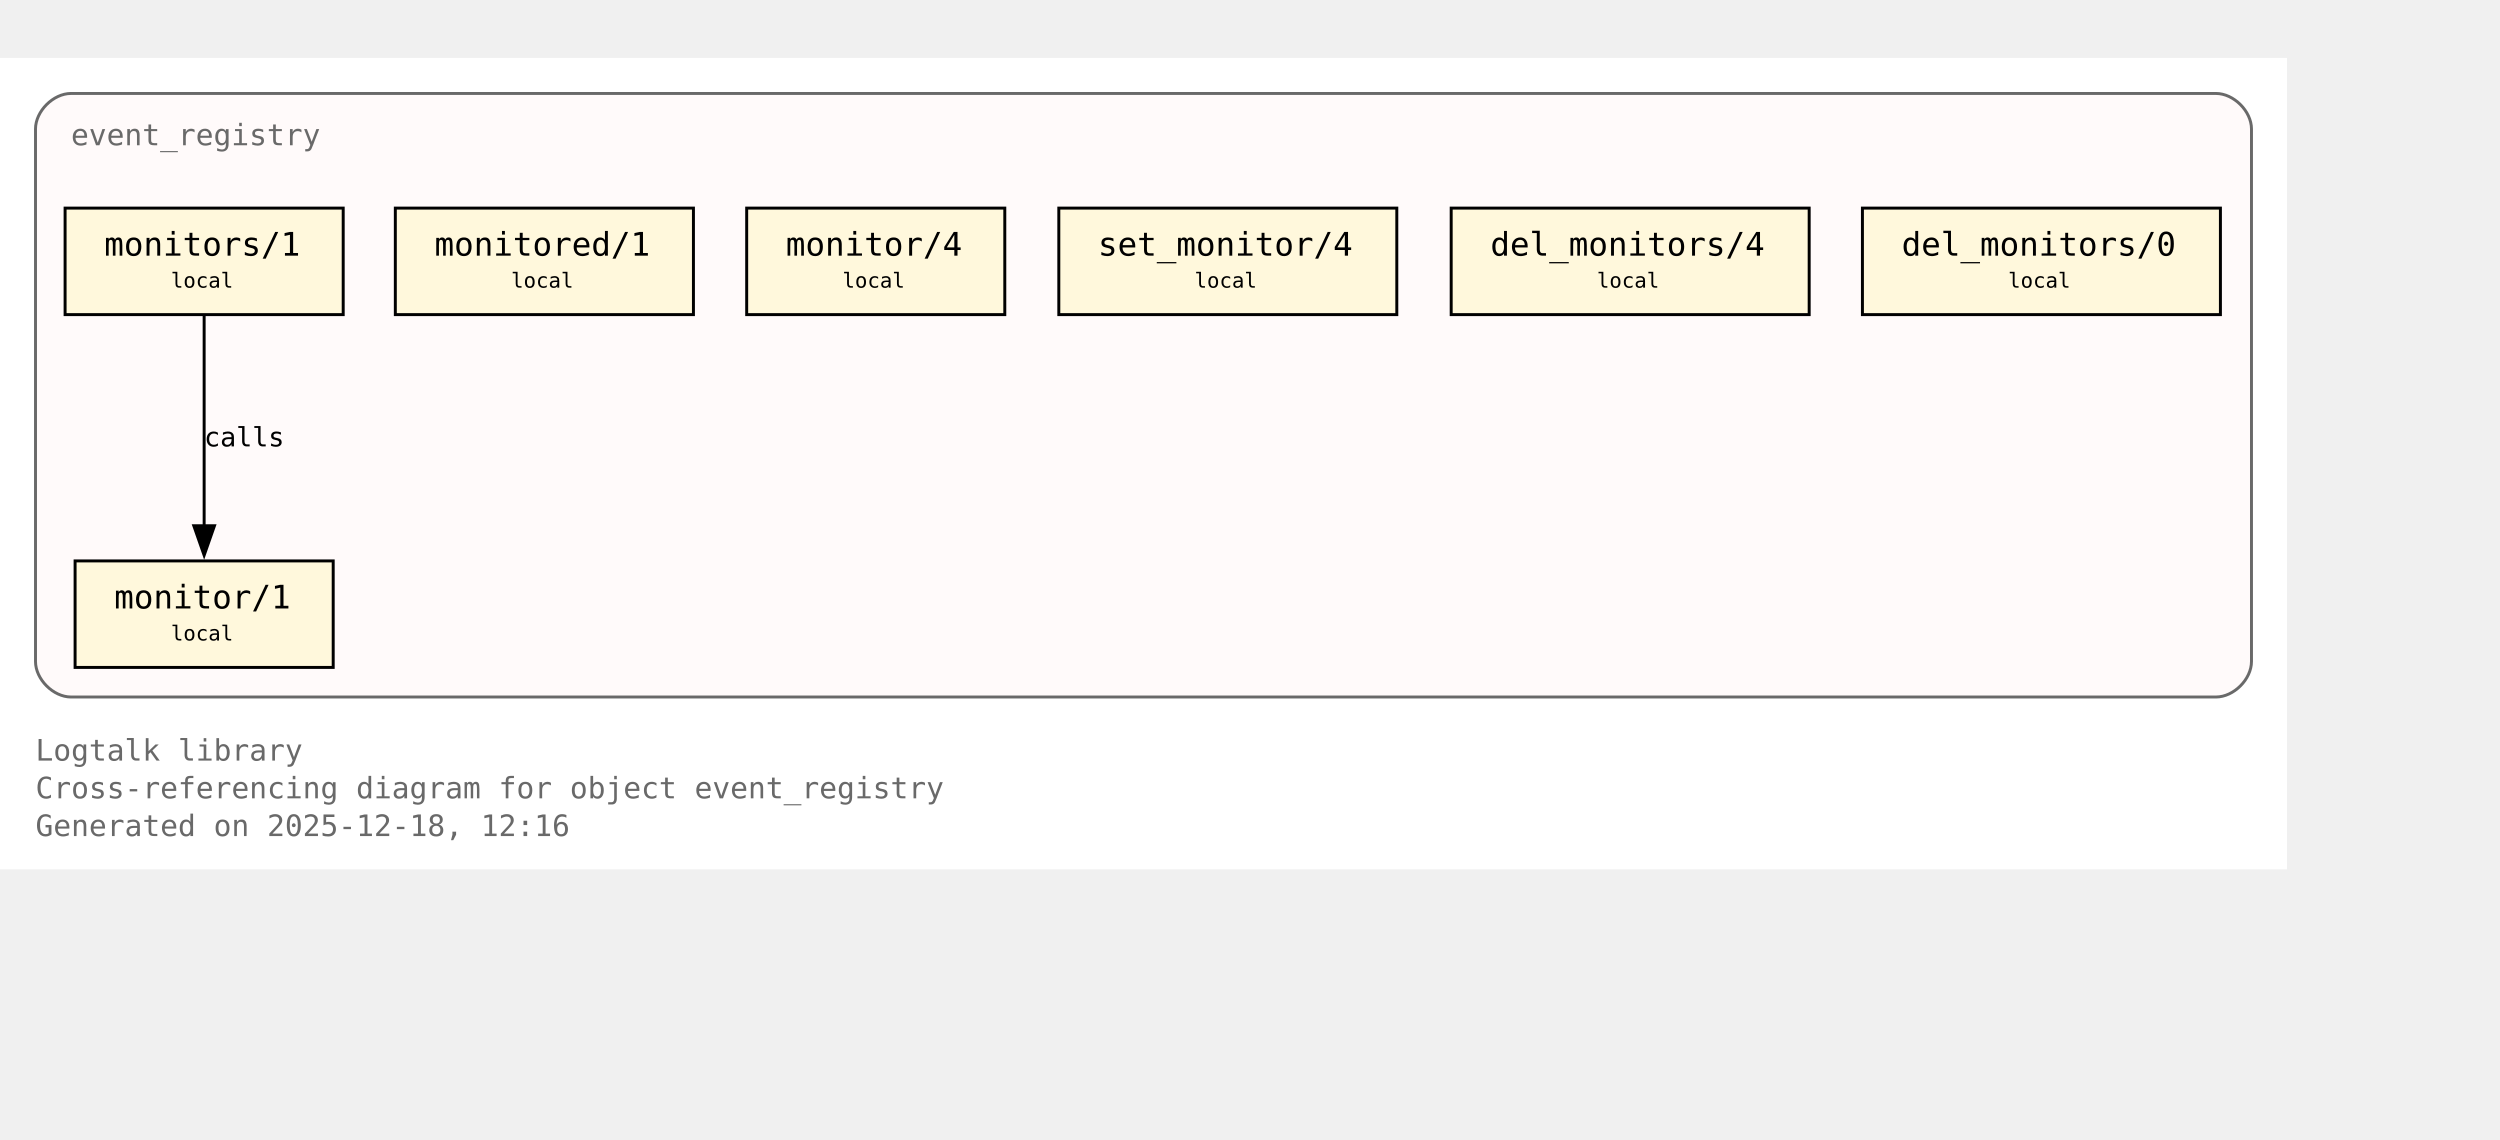
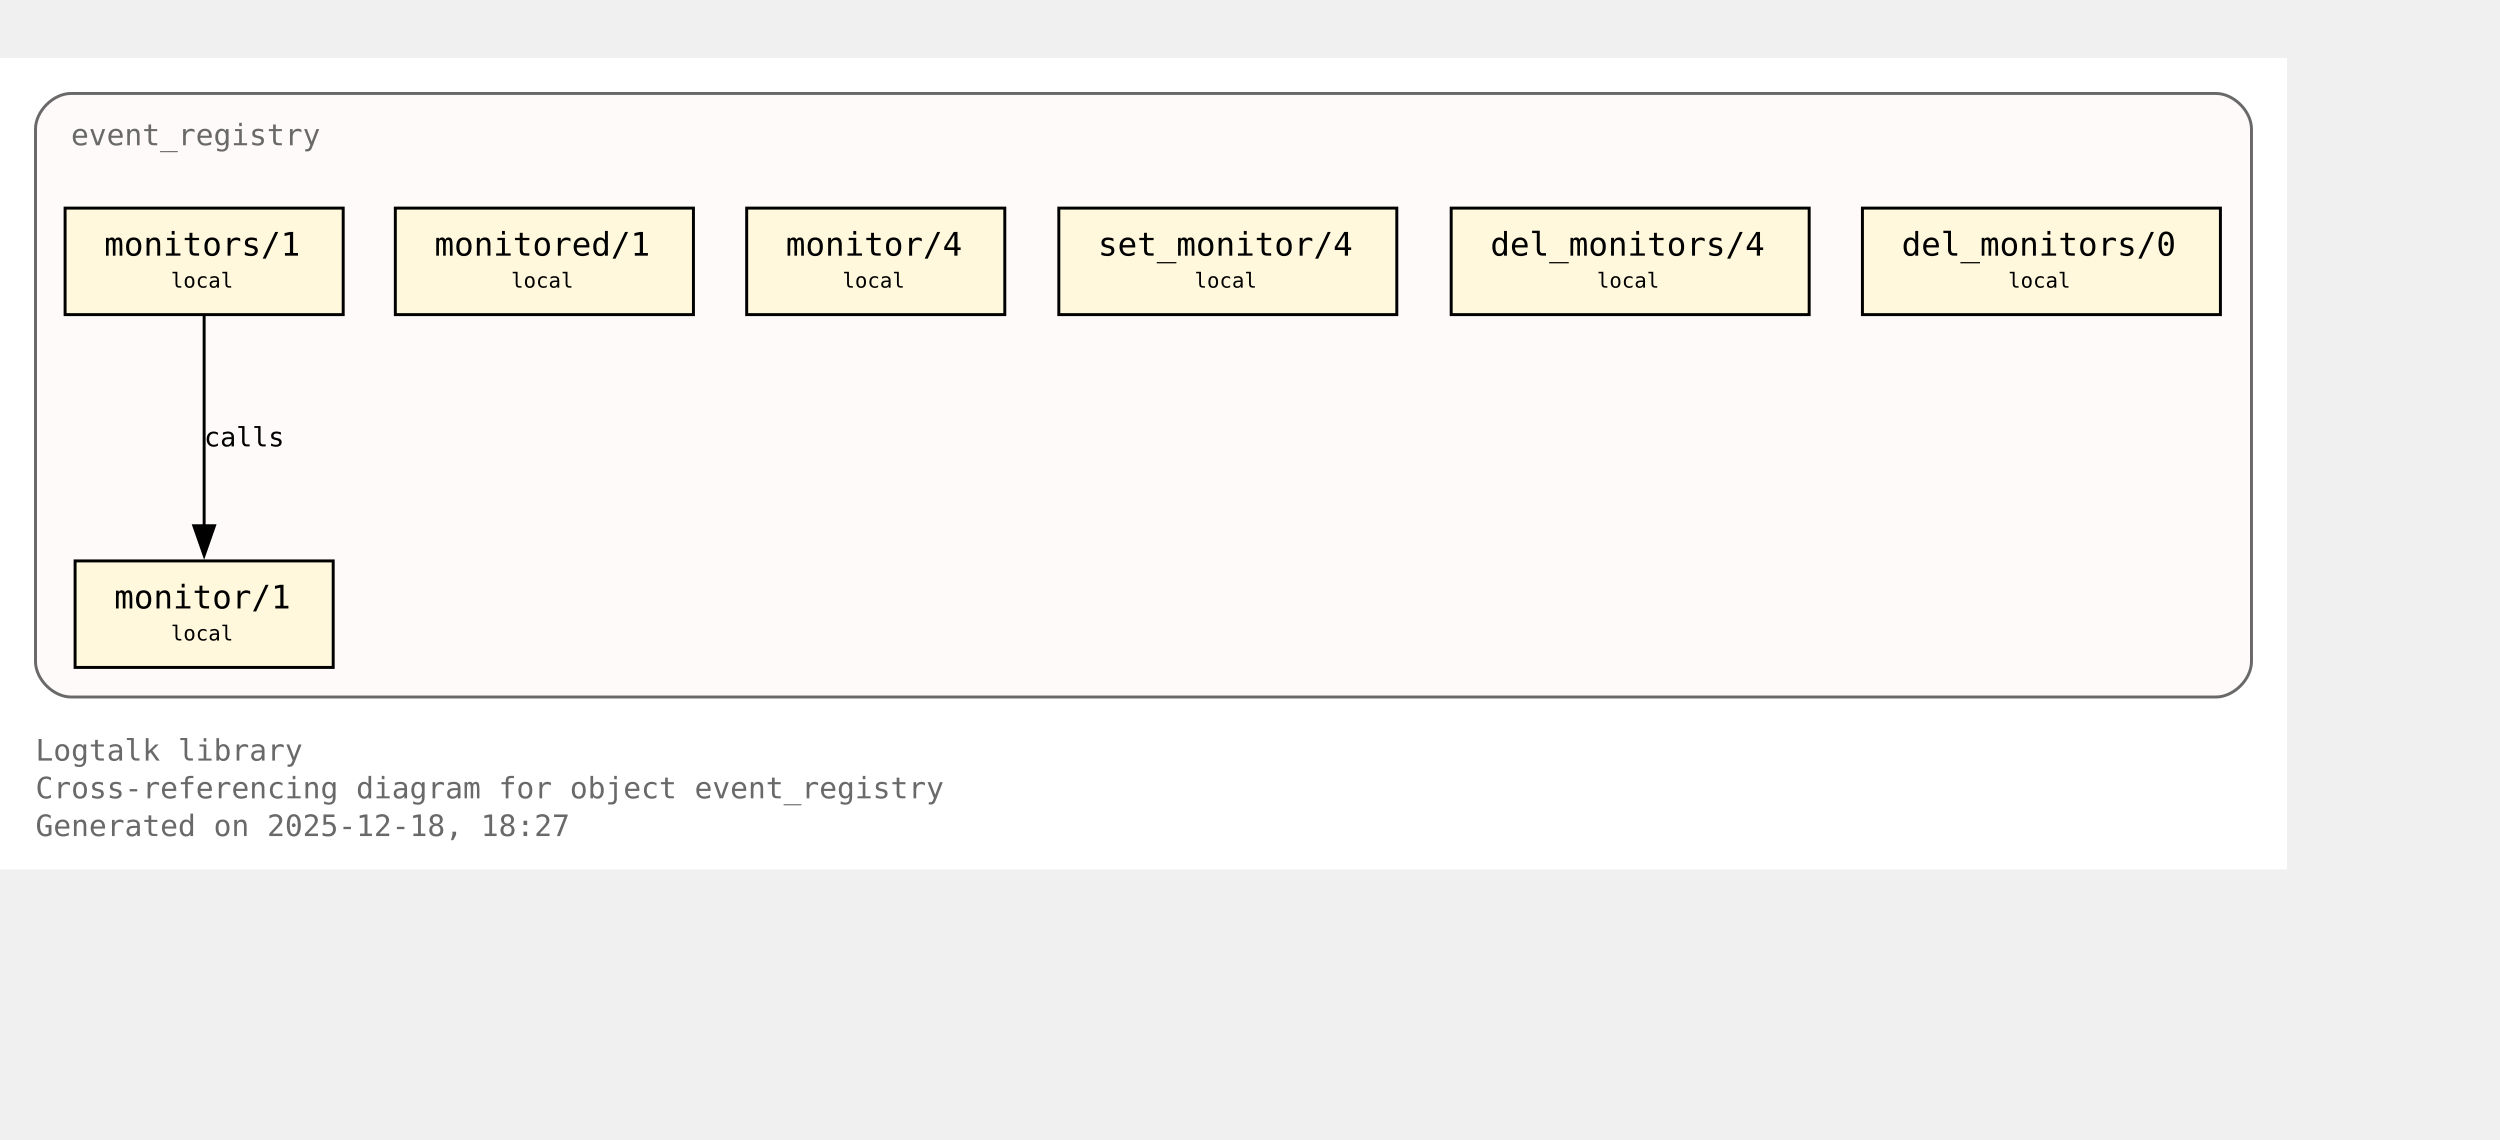
<svg xmlns="http://www.w3.org/2000/svg" xmlns:xlink="http://www.w3.org/1999/xlink" width="917pt" height="418pt" viewBox="72.00 72.00 845.00 346.00">
  <g id="graph0" class="graph" transform="scale(1 1) rotate(0) translate(76 342.25)">
    <polygon fill="white" stroke="none" points="-4,4 -4,-270.25 769,-270.25 769,4 -4,4" />
    <text xml:space="preserve" text-anchor="start" x="8" y="-32.75" font-family="Monospace" font-size="10.00" fill="dimgray">Logtalk library</text>
    <text xml:space="preserve" text-anchor="start" x="8" y="-20" font-family="Monospace" font-size="10.00" fill="dimgray">Cross-referencing diagram for object event_registry</text>
-     <text xml:space="preserve" text-anchor="start" x="8" y="-7.25" font-family="Monospace" font-size="10.00" fill="dimgray">Generated on 2025-12-18, 12:16</text>
+     <text xml:space="preserve" text-anchor="start" x="8" y="-7.25" font-family="Monospace" font-size="10.00" fill="dimgray">Generated on 2025-12-18, 18:27</text>
    <g id="clust1" class="cluster">
      <g id="a_clust1">
        <a xlink:title="event_registry">
          <path fill="snow" stroke="dimgray" d="M20,-54.25C20,-54.25 745,-54.25 745,-54.25 751,-54.25 757,-60.25 757,-66.25 757,-66.25 757,-246.25 757,-246.25 757,-252.25 751,-258.25 745,-258.25 745,-258.25 20,-258.25 20,-258.25 14,-258.25 8,-252.25 8,-246.25 8,-246.25 8,-66.25 8,-66.25 8,-60.25 14,-54.25 20,-54.25" />
          <g id="a_clust1_0">
-             <a xlink:href="https://github.com/LogtalkDotOrg/logtalk3/tree/58eaa72f884b462269f997d95323f0df1d067529/library/events/event_registry.lgt#L23" xlink:title="https://github.com/LogtalkDotOrg/logtalk3/tree/58eaa72f884b462269f997d95323f0df1d067529/library/events/event_registry.lgt#L23">
+             <a xlink:href="https://github.com/LogtalkDotOrg/logtalk3/tree/9890515648962e239f2d3f65105da16de3e1164a/library/events/event_registry.lgt#L23" xlink:title="https://github.com/LogtalkDotOrg/logtalk3/tree/9890515648962e239f2d3f65105da16de3e1164a/library/events/event_registry.lgt#L23">
              <text xml:space="preserve" text-anchor="start" x="20" y="-240.75" font-family="Monospace" font-size="10.00" fill="dimgray">event_registry</text>
            </a>
          </g>
        </a>
      </g>
    </g>
    <g id="node1" class="node">
      <polygon fill="cornsilk" stroke="black" points="108.62,-100.25 21.38,-100.25 21.38,-64.25 108.62,-64.25 108.62,-100.25" />
      <text xml:space="preserve" text-anchor="start" x="29.38" y="-84.95" font-family="Monospace" font-size="9.00"> </text>
      <g id="a_node1_1">
-         <a xlink:href="https://github.com/LogtalkDotOrg/logtalk3/tree/58eaa72f884b462269f997d95323f0df1d067529/library/events/event_registry.lgt#L33" xlink:title="https://github.com/LogtalkDotOrg/logtalk3/tree/58eaa72f884b462269f997d95323f0df1d067529/library/events/event_registry.lgt#L33">
+         <a xlink:href="https://github.com/LogtalkDotOrg/logtalk3/tree/9890515648962e239f2d3f65105da16de3e1164a/library/events/event_registry.lgt#L33" xlink:title="https://github.com/LogtalkDotOrg/logtalk3/tree/9890515648962e239f2d3f65105da16de3e1164a/library/events/event_registry.lgt#L33">
          <text xml:space="preserve" text-anchor="start" x="34.62" y="-84.17" font-family="Monospace" font-size="11.00">monitor/1</text>
        </a>
      </g>
      <text xml:space="preserve" text-anchor="start" x="95.38" y="-84.95" font-family="Monospace" font-size="9.00"> </text>
      <text xml:space="preserve" text-anchor="start" x="29.38" y="-72.58" font-family="Monospace" font-size="9.00"> </text>
      <text xml:space="preserve" text-anchor="start" x="53.75" y="-73.35" font-family="Monospace" font-size="7.00">local</text>
      <text xml:space="preserve" text-anchor="start" x="95.38" y="-72.58" font-family="Monospace" font-size="9.00"> </text>
    </g>
    <g id="node2" class="node">
      <polygon fill="cornsilk" stroke="black" points="112,-219.5 18,-219.5 18,-183.5 112,-183.5 112,-219.5" />
      <text xml:space="preserve" text-anchor="start" x="26" y="-204.2" font-family="Monospace" font-size="9.00"> </text>
      <g id="a_node2_2">
-         <a xlink:href="https://github.com/LogtalkDotOrg/logtalk3/tree/58eaa72f884b462269f997d95323f0df1d067529/library/events/event_registry.lgt#L37" xlink:title="https://github.com/LogtalkDotOrg/logtalk3/tree/58eaa72f884b462269f997d95323f0df1d067529/library/events/event_registry.lgt#L37">
+         <a xlink:href="https://github.com/LogtalkDotOrg/logtalk3/tree/9890515648962e239f2d3f65105da16de3e1164a/library/events/event_registry.lgt#L37" xlink:title="https://github.com/LogtalkDotOrg/logtalk3/tree/9890515648962e239f2d3f65105da16de3e1164a/library/events/event_registry.lgt#L37">
          <text xml:space="preserve" text-anchor="start" x="31.25" y="-203.43" font-family="Monospace" font-size="11.00">monitors/1</text>
        </a>
      </g>
      <text xml:space="preserve" text-anchor="start" x="98.75" y="-204.2" font-family="Monospace" font-size="9.00"> </text>
      <text xml:space="preserve" text-anchor="start" x="26" y="-191.82" font-family="Monospace" font-size="9.00"> </text>
      <text xml:space="preserve" text-anchor="start" x="53.75" y="-192.6" font-family="Monospace" font-size="7.00">local</text>
      <text xml:space="preserve" text-anchor="start" x="98.75" y="-191.82" font-family="Monospace" font-size="9.00"> </text>
    </g>
    <g id="edge1" class="edge">
      <g id="a_edge1">
-         <a xlink:href="https://github.com/LogtalkDotOrg/logtalk3/tree/58eaa72f884b462269f997d95323f0df1d067529/library/events/event_registry.lgt#L37" xlink:title="calls">
+         <a xlink:href="https://github.com/LogtalkDotOrg/logtalk3/tree/9890515648962e239f2d3f65105da16de3e1164a/library/events/event_registry.lgt#L37" xlink:title="calls">
          <path fill="none" stroke="black" d="M65,-183.2C65,-164.5 65,-134.37 65,-112.08" />
          <polygon fill="black" stroke="black" points="68.5,-112.14 65,-102.14 61.5,-112.14 68.5,-112.14" />
        </a>
      </g>
      <g id="a_edge1-label">
-         <a xlink:href="https://github.com/LogtalkDotOrg/logtalk3/tree/58eaa72f884b462269f997d95323f0df1d067529/library/events/event_registry.lgt#L37" xlink:title="https://github.com/LogtalkDotOrg/logtalk3/tree/58eaa72f884b462269f997d95323f0df1d067529/library/events/event_registry.lgt#L37">
+         <a xlink:href="https://github.com/LogtalkDotOrg/logtalk3/tree/9890515648962e239f2d3f65105da16de3e1164a/library/events/event_registry.lgt#L37" xlink:title="https://github.com/LogtalkDotOrg/logtalk3/tree/9890515648962e239f2d3f65105da16de3e1164a/library/events/event_registry.lgt#L37">
          <text xml:space="preserve" text-anchor="start" x="65" y="-138.95" font-family="Monospace" font-size="9.00">calls</text>
        </a>
      </g>
    </g>
    <g id="node3" class="node">
      <polygon fill="cornsilk" stroke="black" points="230.38,-219.5 129.62,-219.5 129.62,-183.5 230.38,-183.5 230.38,-219.5" />
      <text xml:space="preserve" text-anchor="start" x="137.62" y="-204.2" font-family="Monospace" font-size="9.00"> </text>
      <g id="a_node3_3">
-         <a xlink:href="https://github.com/LogtalkDotOrg/logtalk3/tree/58eaa72f884b462269f997d95323f0df1d067529/library/events/event_registry.lgt#L43" xlink:title="https://github.com/LogtalkDotOrg/logtalk3/tree/58eaa72f884b462269f997d95323f0df1d067529/library/events/event_registry.lgt#L43">
+         <a xlink:href="https://github.com/LogtalkDotOrg/logtalk3/tree/9890515648962e239f2d3f65105da16de3e1164a/library/events/event_registry.lgt#L43" xlink:title="https://github.com/LogtalkDotOrg/logtalk3/tree/9890515648962e239f2d3f65105da16de3e1164a/library/events/event_registry.lgt#L43">
          <text xml:space="preserve" text-anchor="start" x="142.88" y="-203.43" font-family="Monospace" font-size="11.00">monitored/1</text>
        </a>
      </g>
      <text xml:space="preserve" text-anchor="start" x="217.12" y="-204.2" font-family="Monospace" font-size="9.00"> </text>
      <text xml:space="preserve" text-anchor="start" x="137.62" y="-191.82" font-family="Monospace" font-size="9.00"> </text>
      <text xml:space="preserve" text-anchor="start" x="168.75" y="-192.6" font-family="Monospace" font-size="7.00">local</text>
      <text xml:space="preserve" text-anchor="start" x="217.12" y="-191.82" font-family="Monospace" font-size="9.00"> </text>
    </g>
    <g id="node4" class="node">
      <polygon fill="cornsilk" stroke="black" points="335.62,-219.5 248.38,-219.5 248.38,-183.5 335.62,-183.5 335.62,-219.5" />
      <text xml:space="preserve" text-anchor="start" x="256.38" y="-204.2" font-family="Monospace" font-size="9.00"> </text>
      <g id="a_node4_4">
-         <a xlink:href="https://github.com/LogtalkDotOrg/logtalk3/tree/58eaa72f884b462269f997d95323f0df1d067529/library/events/event_registry.lgt#L54" xlink:title="https://github.com/LogtalkDotOrg/logtalk3/tree/58eaa72f884b462269f997d95323f0df1d067529/library/events/event_registry.lgt#L54">
+         <a xlink:href="https://github.com/LogtalkDotOrg/logtalk3/tree/9890515648962e239f2d3f65105da16de3e1164a/library/events/event_registry.lgt#L54" xlink:title="https://github.com/LogtalkDotOrg/logtalk3/tree/9890515648962e239f2d3f65105da16de3e1164a/library/events/event_registry.lgt#L54">
          <text xml:space="preserve" text-anchor="start" x="261.62" y="-203.43" font-family="Monospace" font-size="11.00">monitor/4</text>
        </a>
      </g>
      <text xml:space="preserve" text-anchor="start" x="322.38" y="-204.2" font-family="Monospace" font-size="9.00"> </text>
      <text xml:space="preserve" text-anchor="start" x="256.38" y="-191.82" font-family="Monospace" font-size="9.00"> </text>
      <text xml:space="preserve" text-anchor="start" x="280.75" y="-192.6" font-family="Monospace" font-size="7.00">local</text>
      <text xml:space="preserve" text-anchor="start" x="322.38" y="-191.82" font-family="Monospace" font-size="9.00"> </text>
    </g>
    <g id="node5" class="node">
      <polygon fill="cornsilk" stroke="black" points="468.12,-219.5 353.88,-219.5 353.88,-183.5 468.12,-183.5 468.12,-219.5" />
      <text xml:space="preserve" text-anchor="start" x="361.88" y="-204.2" font-family="Monospace" font-size="9.00"> </text>
      <g id="a_node5_5">
-         <a xlink:href="https://github.com/LogtalkDotOrg/logtalk3/tree/58eaa72f884b462269f997d95323f0df1d067529/library/events/event_registry.lgt#L58" xlink:title="https://github.com/LogtalkDotOrg/logtalk3/tree/58eaa72f884b462269f997d95323f0df1d067529/library/events/event_registry.lgt#L58">
+         <a xlink:href="https://github.com/LogtalkDotOrg/logtalk3/tree/9890515648962e239f2d3f65105da16de3e1164a/library/events/event_registry.lgt#L58" xlink:title="https://github.com/LogtalkDotOrg/logtalk3/tree/9890515648962e239f2d3f65105da16de3e1164a/library/events/event_registry.lgt#L58">
          <text xml:space="preserve" text-anchor="start" x="367.12" y="-203.43" font-family="Monospace" font-size="11.00">set_monitor/4</text>
        </a>
      </g>
      <text xml:space="preserve" text-anchor="start" x="454.88" y="-204.2" font-family="Monospace" font-size="9.00"> </text>
      <text xml:space="preserve" text-anchor="start" x="361.88" y="-191.82" font-family="Monospace" font-size="9.00"> </text>
      <text xml:space="preserve" text-anchor="start" x="399.75" y="-192.6" font-family="Monospace" font-size="7.00">local</text>
      <text xml:space="preserve" text-anchor="start" x="454.88" y="-191.82" font-family="Monospace" font-size="9.00"> </text>
    </g>
    <g id="node6" class="node">
      <polygon fill="cornsilk" stroke="black" points="607.5,-219.5 486.5,-219.5 486.5,-183.5 607.5,-183.5 607.5,-219.5" />
      <text xml:space="preserve" text-anchor="start" x="494.5" y="-204.2" font-family="Monospace" font-size="9.00"> </text>
      <g id="a_node6_6">
-         <a xlink:href="https://github.com/LogtalkDotOrg/logtalk3/tree/58eaa72f884b462269f997d95323f0df1d067529/library/events/event_registry.lgt#L62" xlink:title="https://github.com/LogtalkDotOrg/logtalk3/tree/58eaa72f884b462269f997d95323f0df1d067529/library/events/event_registry.lgt#L62">
+         <a xlink:href="https://github.com/LogtalkDotOrg/logtalk3/tree/9890515648962e239f2d3f65105da16de3e1164a/library/events/event_registry.lgt#L62" xlink:title="https://github.com/LogtalkDotOrg/logtalk3/tree/9890515648962e239f2d3f65105da16de3e1164a/library/events/event_registry.lgt#L62">
          <text xml:space="preserve" text-anchor="start" x="499.75" y="-203.43" font-family="Monospace" font-size="11.00">del_monitors/4</text>
        </a>
      </g>
      <text xml:space="preserve" text-anchor="start" x="594.25" y="-204.2" font-family="Monospace" font-size="9.00"> </text>
      <text xml:space="preserve" text-anchor="start" x="494.5" y="-191.82" font-family="Monospace" font-size="9.00"> </text>
      <text xml:space="preserve" text-anchor="start" x="535.75" y="-192.6" font-family="Monospace" font-size="7.00">local</text>
      <text xml:space="preserve" text-anchor="start" x="594.25" y="-191.82" font-family="Monospace" font-size="9.00"> </text>
    </g>
    <g id="node7" class="node">
      <polygon fill="cornsilk" stroke="black" points="746.5,-219.5 625.5,-219.5 625.5,-183.5 746.5,-183.5 746.5,-219.5" />
      <text xml:space="preserve" text-anchor="start" x="633.5" y="-204.2" font-family="Monospace" font-size="9.00"> </text>
      <g id="a_node7_7">
-         <a xlink:href="https://github.com/LogtalkDotOrg/logtalk3/tree/58eaa72f884b462269f997d95323f0df1d067529/library/events/event_registry.lgt#L66" xlink:title="https://github.com/LogtalkDotOrg/logtalk3/tree/58eaa72f884b462269f997d95323f0df1d067529/library/events/event_registry.lgt#L66">
+         <a xlink:href="https://github.com/LogtalkDotOrg/logtalk3/tree/9890515648962e239f2d3f65105da16de3e1164a/library/events/event_registry.lgt#L66" xlink:title="https://github.com/LogtalkDotOrg/logtalk3/tree/9890515648962e239f2d3f65105da16de3e1164a/library/events/event_registry.lgt#L66">
          <text xml:space="preserve" text-anchor="start" x="638.75" y="-203.43" font-family="Monospace" font-size="11.00">del_monitors/0</text>
        </a>
      </g>
      <text xml:space="preserve" text-anchor="start" x="733.25" y="-204.2" font-family="Monospace" font-size="9.00"> </text>
      <text xml:space="preserve" text-anchor="start" x="633.5" y="-191.82" font-family="Monospace" font-size="9.00"> </text>
      <text xml:space="preserve" text-anchor="start" x="674.75" y="-192.6" font-family="Monospace" font-size="7.00">local</text>
      <text xml:space="preserve" text-anchor="start" x="733.25" y="-191.82" font-family="Monospace" font-size="9.00"> </text>
    </g>
  </g>
</svg>
